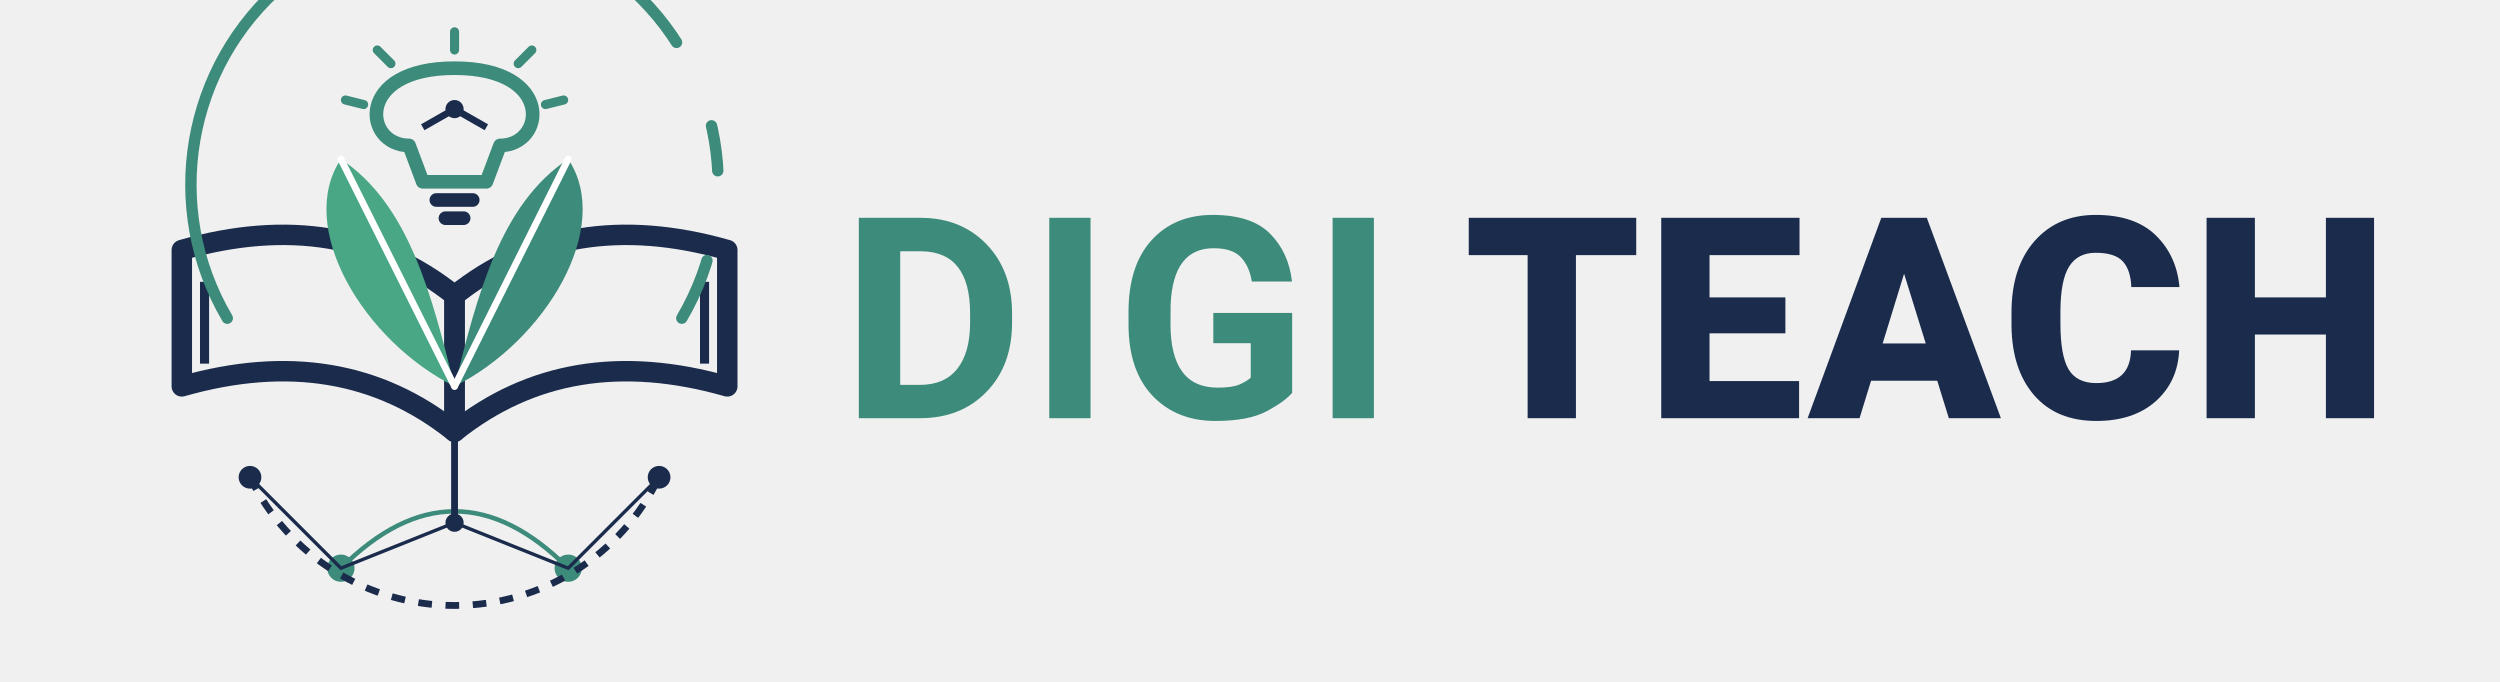
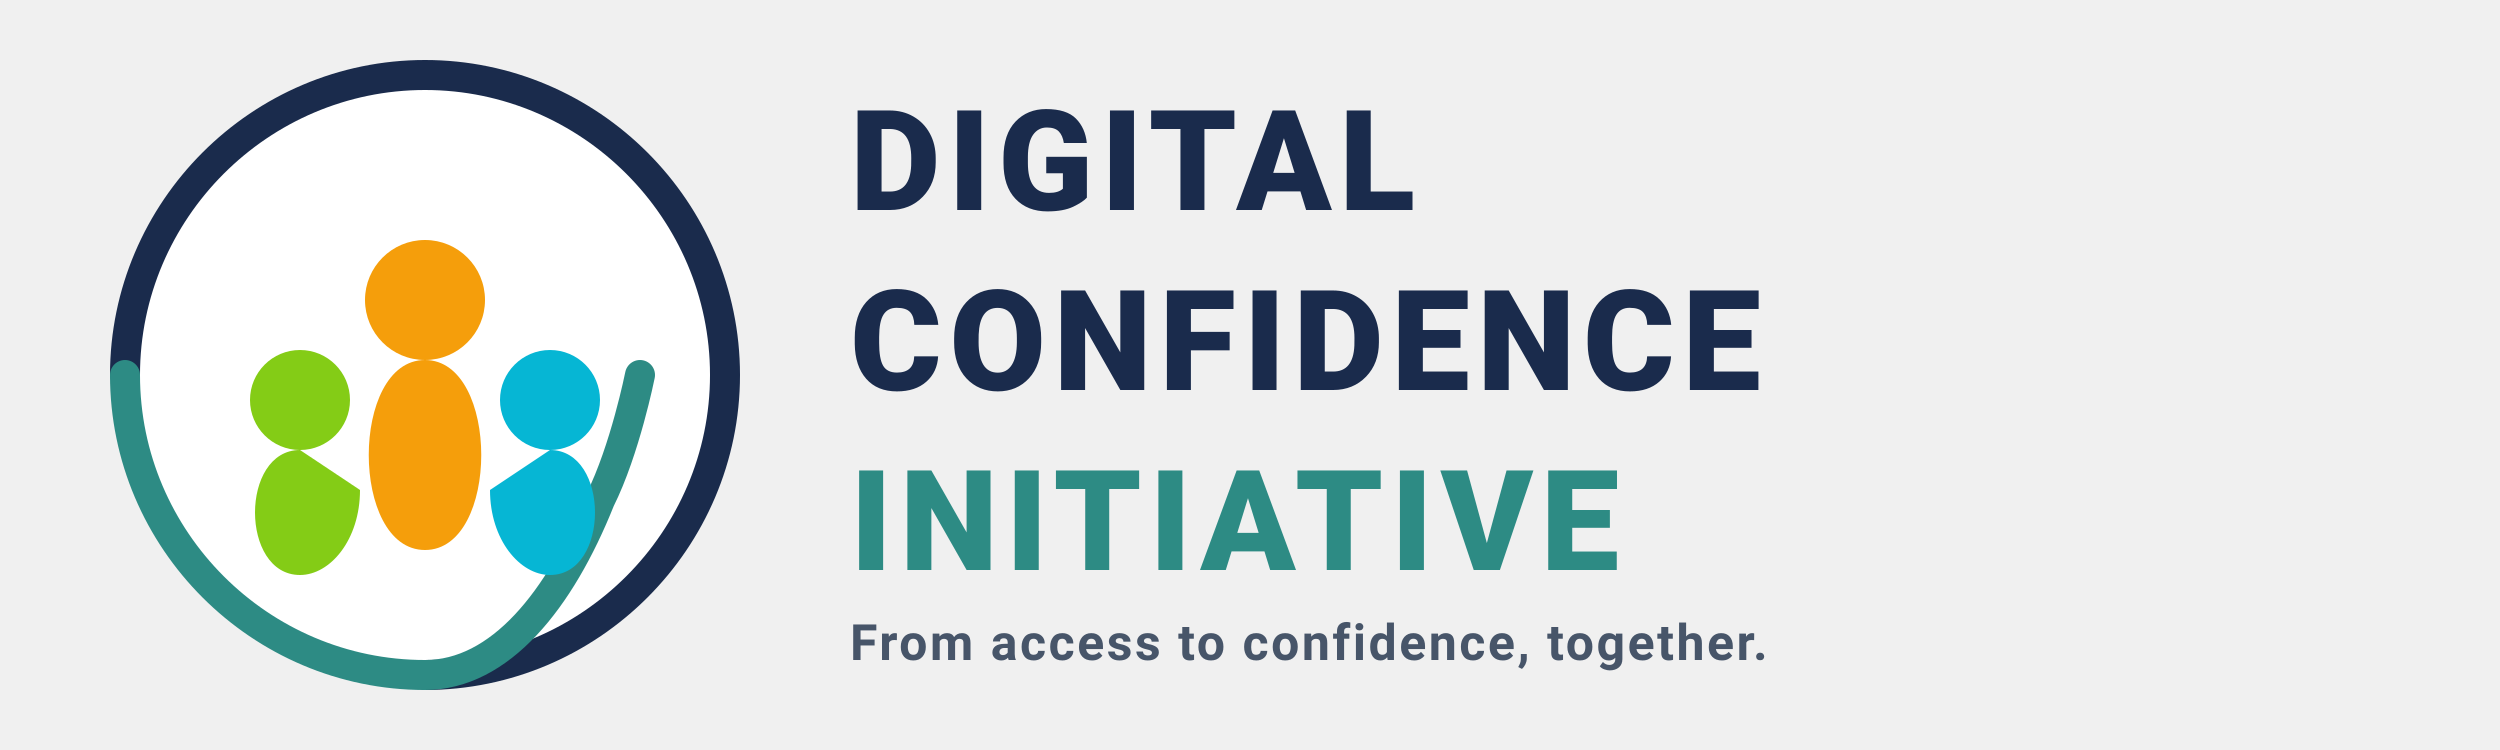
- <svg xmlns="http://www.w3.org/2000/svg" viewBox="0 0 550 150" role="img" aria-labelledby="logo-title">
+ <svg xmlns="http://www.w3.org/2000/svg" viewBox="0 0 500 150" role="img" aria-labelledby="logo-title">
  <g transform="translate(10, 0)">
-     <circle cx="90" cy="115" r="2" fill="#1A2B4C" />
-     <circle cx="65" cy="125" r="3" fill="#3D8B7A" />
-     <circle cx="115" cy="125" r="3" fill="#3D8B7A" />
-     <circle cx="45" cy="105" r="2.5" fill="#1A2B4C" />
-     <circle cx="135" cy="105" r="2.5" fill="#1A2B4C" />
-     <path d="M 45 105 A 50 50 0 0 0 135 105" fill="none" stroke="#1A2B4C" stroke-width="1.5" stroke-dasharray="3,3" />
-     <path d="M 65 125 Q 90 100 115 125" fill="none" stroke="#3D8B7A" stroke-width="1" />
-     <path d="M 45 105 L 65 125 L 90 115 L 115 125 L 135 105" fill="none" stroke="#1A2B4C" stroke-width="0.75" />
-     <path d="M 90 115 L 90 90" fill="none" stroke="#1A2B4C" stroke-width="1.5" />
-     <path d="M 90 95 Q 65 75 30 85 L 30 55 Q 65 45 90 65 Z" fill="none" stroke="#1A2B4C" stroke-width="4.5" stroke-linejoin="round" />
-     <path d="M 90 95 Q 115 75 150 85 L 150 55 Q 115 45 90 65 Z" fill="none" stroke="#1A2B4C" stroke-width="4.5" stroke-linejoin="round" />
-     <path d="M 35 62 L 35 80" stroke="#1A2B4C" stroke-width="2" />
-     <path d="M 145 62 L 145 80" stroke="#1A2B4C" stroke-width="2" />
-     <path d="M 90 85 C 70 75 55 50 65 35 C 80 45 85 65 90 85 Z" fill="#4AA785" />
-     <path d="M 90 85 C 110 75 125 50 115 35 C 100 45 95 65 90 85 Z" fill="#3D8B7A" />
-     <path d="M 90 85 Q 75 55 65 35" fill="none" stroke="#FFFFFF" stroke-width="1.5" stroke-linecap="round" />
-     <path d="M 90 85 Q 105 55 115 35" fill="none" stroke="#FFFFFF" stroke-width="1.5" stroke-linecap="round" />
-     <path d="M 80 32 C 70 32 68 15 90 15 C 112 15 110 32 100 32 L 97 40 L 83 40 Z" fill="none" stroke="#3D8B7A" stroke-width="3" stroke-linejoin="round" />
-     <path d="M 86 44 L 94 44 M 88 48 L 92 48" stroke="#1A2B4C" stroke-width="3" stroke-linecap="round" />
-     <circle cx="90" cy="24" r="2" fill="#1A2B4C" />
-     <path d="M 83 28 L 90 24 L 97 28" fill="none" stroke="#1A2B4C" stroke-width="1.5" />
-     <path d="M 90 7 L 90 11 M 73 11 L 76 14 M 107 11 L 104 14 M 66 22 L 70 23 M 114 22 L 110 23" stroke="#3D8B7A" stroke-width="2" stroke-linecap="round" />
-     <path d="M 40 70 A 58 58 0 1 1 140 70" fill="none" stroke="#3D8B7A" stroke-width="2.5" stroke-dasharray="180 20 10 20" stroke-linecap="round" />
+     <circle cx="75" cy="75" r="60" fill="#FFFFFF" />
+     <path d="M 75 135 C 108 135, 135 108, 135 75 C 135 42, 108 15, 75 15 C 42 15, 15 42, 15 75" fill="none" stroke="#1A2B4C" stroke-width="6" stroke-linecap="round" />
+     <path d="M 15 75 C 15 108, 42 135, 75 135 C 90 135, 102 120, 110 100 C 115 90, 118 75, 118 75" fill="none" stroke="#2D8B84" stroke-width="6" stroke-linecap="round" stroke-linejoin="round" />
+     <circle cx="50" cy="80" r="10" fill="#84CC16" />
+     <path d="M 50 90 C 38 90, 38 115, 50 115 C 56 115, 62 108, 62 98 Z" fill="#84CC16" />
+     <circle cx="100" cy="80" r="10" fill="#06B6D4" />
+     <path d="M 100 90 C 112 90, 112 115, 100 115 C 94 115, 88 108, 88 98 Z" fill="#06B6D4" />
+     <circle cx="75" cy="60" r="12" fill="#F59E0B" />
+     <path d="M 75 72 C 60 72, 60 110, 75 110 C 90 110, 90 72, 75 72 Z" fill="#F59E0B" />
  </g>
-   <text x="185" y="92" font-family="system-ui, -apple-system, 'Segoe UI', Roboto, sans-serif" font-size="62" font-weight="700" fill="#3D8B7A" letter-spacing="1">DIGI</text>
-   <text x="322" y="92" font-family="system-ui, -apple-system, 'Segoe UI', Roboto, sans-serif" font-size="62" font-weight="800" fill="#1A2B4C" letter-spacing="1">TEACH</text>
+   <g transform="translate(170, 0)">
+     <text x="0" y="42" font-family="system-ui, -apple-system, 'Segoe UI', Roboto, sans-serif" font-size="28" font-weight="900" fill="#1A2B4C" letter-spacing="1.5">DIGITAL</text>
+     <text x="0" y="78" font-family="system-ui, -apple-system, 'Segoe UI', Roboto, sans-serif" font-size="28" font-weight="900" fill="#1A2B4C" letter-spacing="1.5">CONFIDENCE</text>
+     <text x="0" y="114" font-family="system-ui, -apple-system, 'Segoe UI', Roboto, sans-serif" font-size="28" font-weight="900" fill="#2D8B84" letter-spacing="1.5">INITIATIVE</text>
+     <text x="0" y="132" font-family="system-ui, -apple-system, 'Segoe UI', Roboto, sans-serif" font-size="10" font-weight="600" fill="#475569" letter-spacing="0.5">From access to confidence, together.</text>
+   </g>
</svg>
